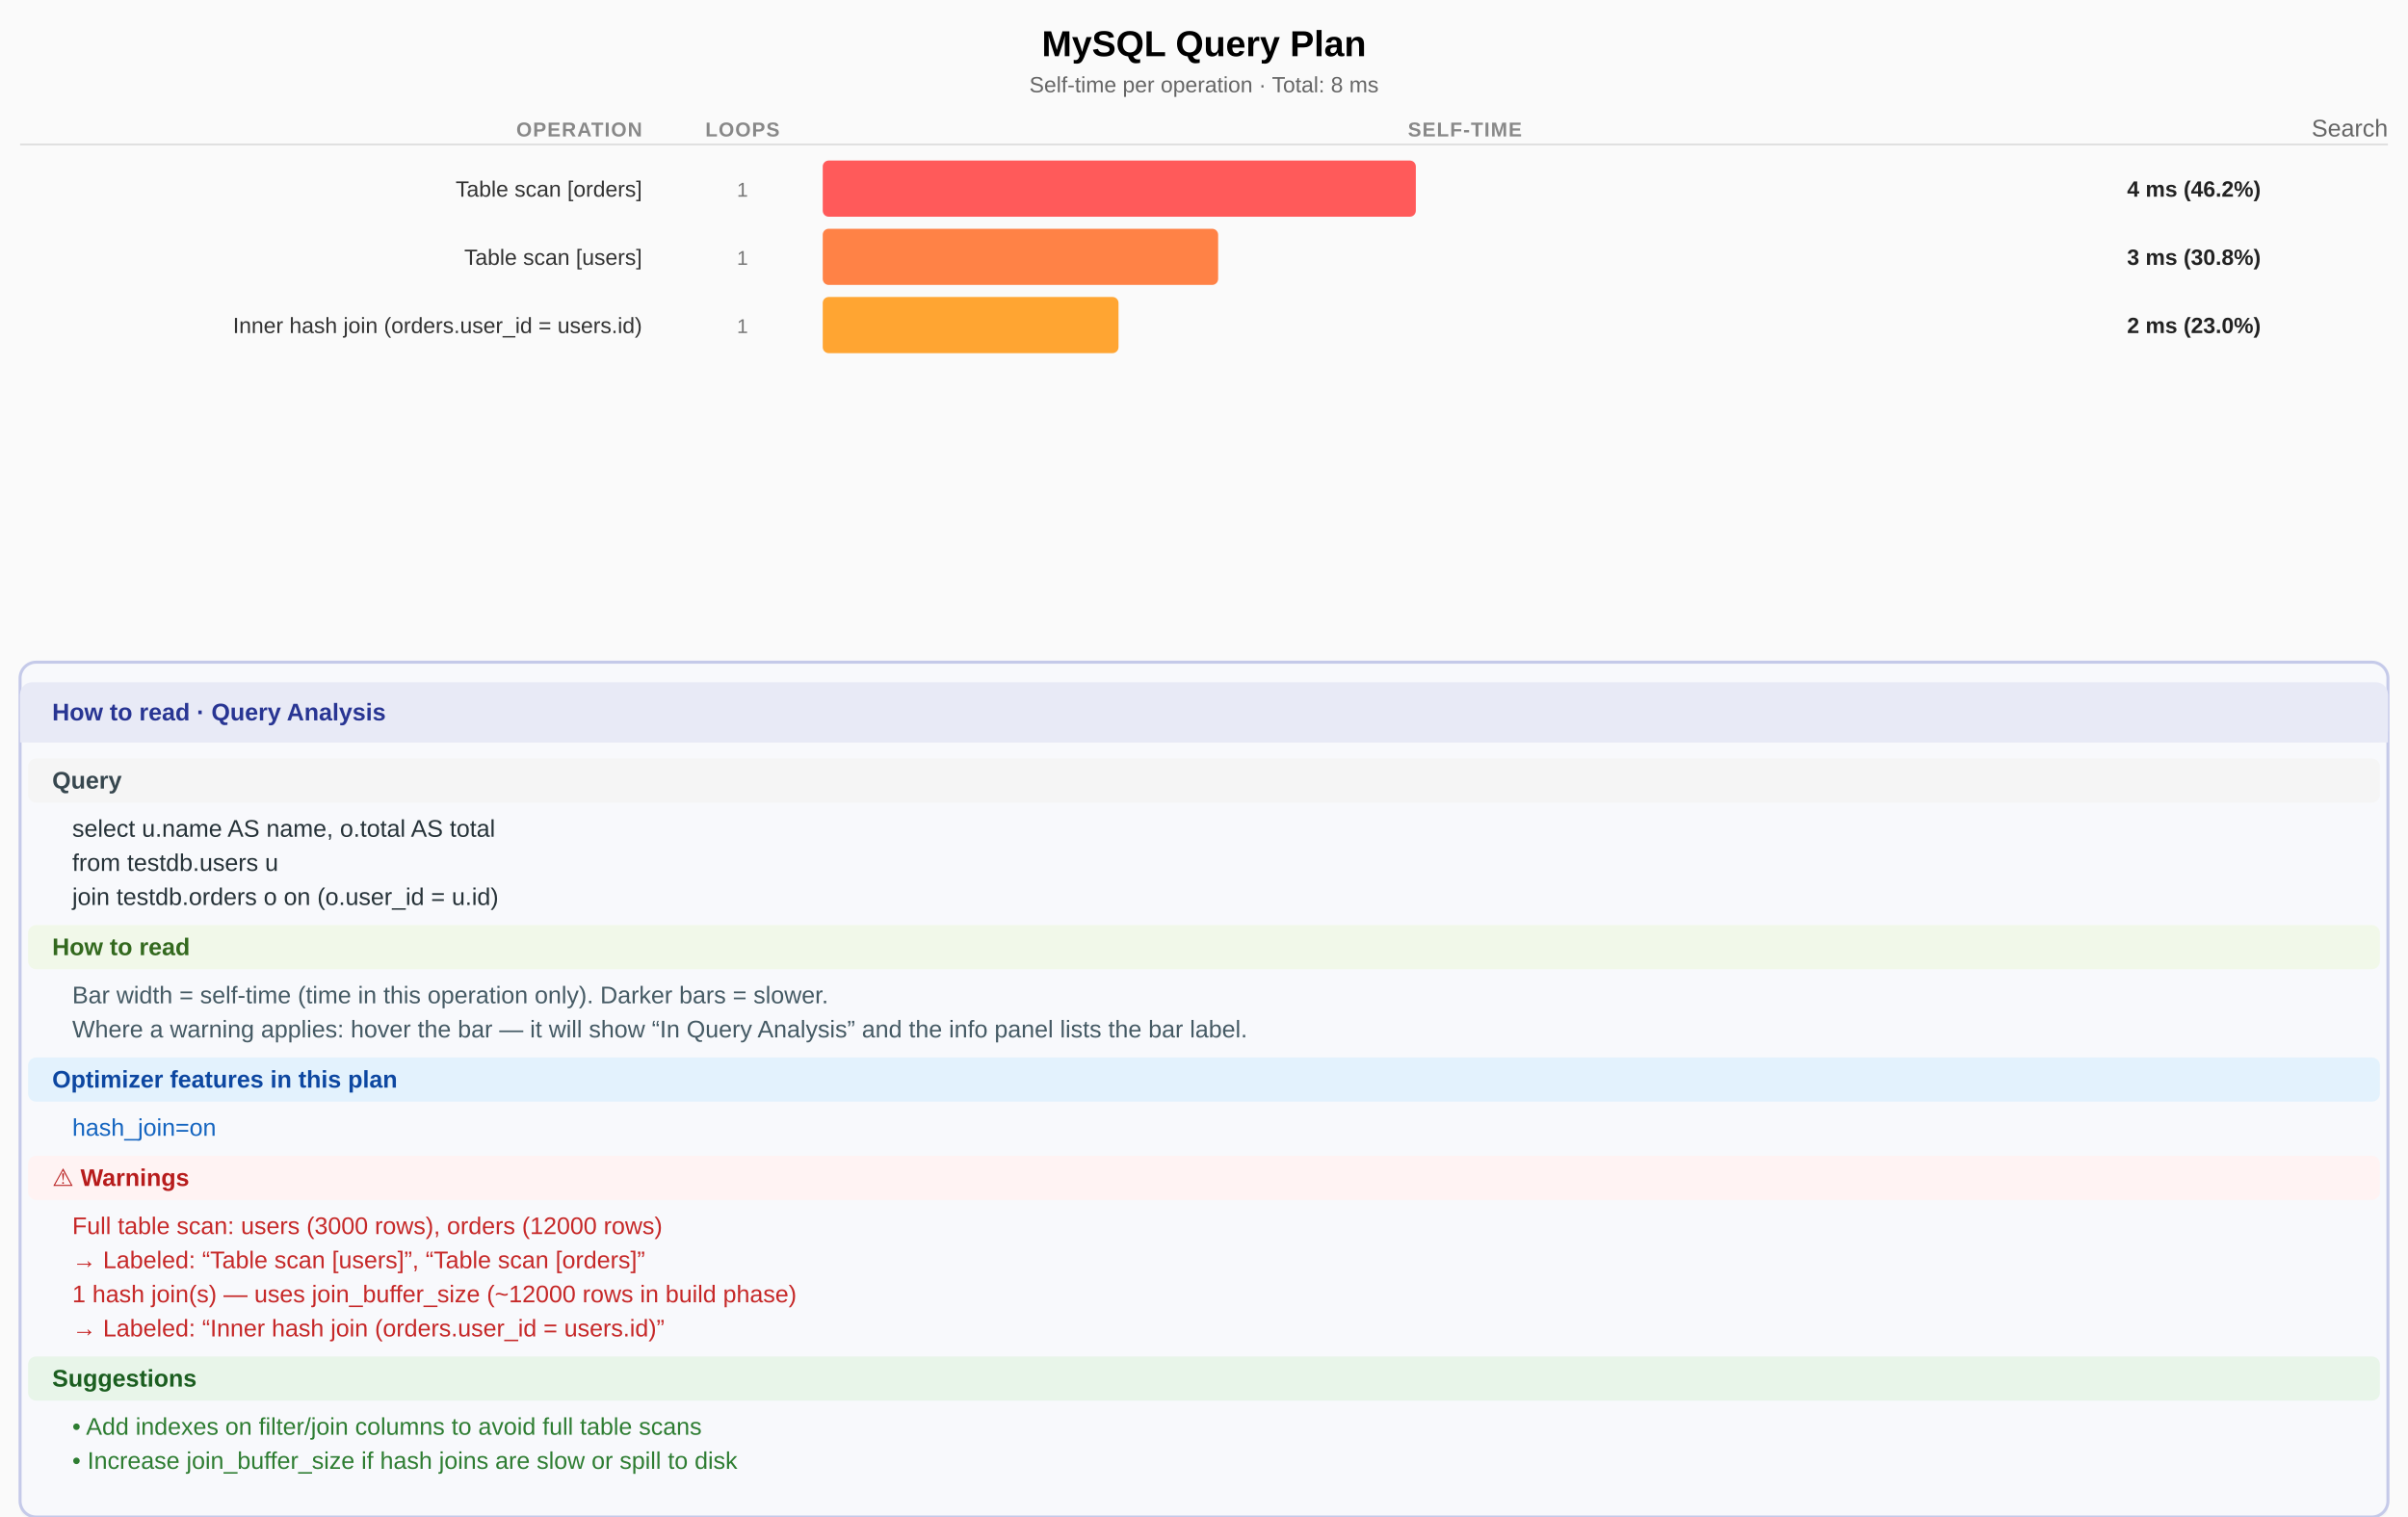
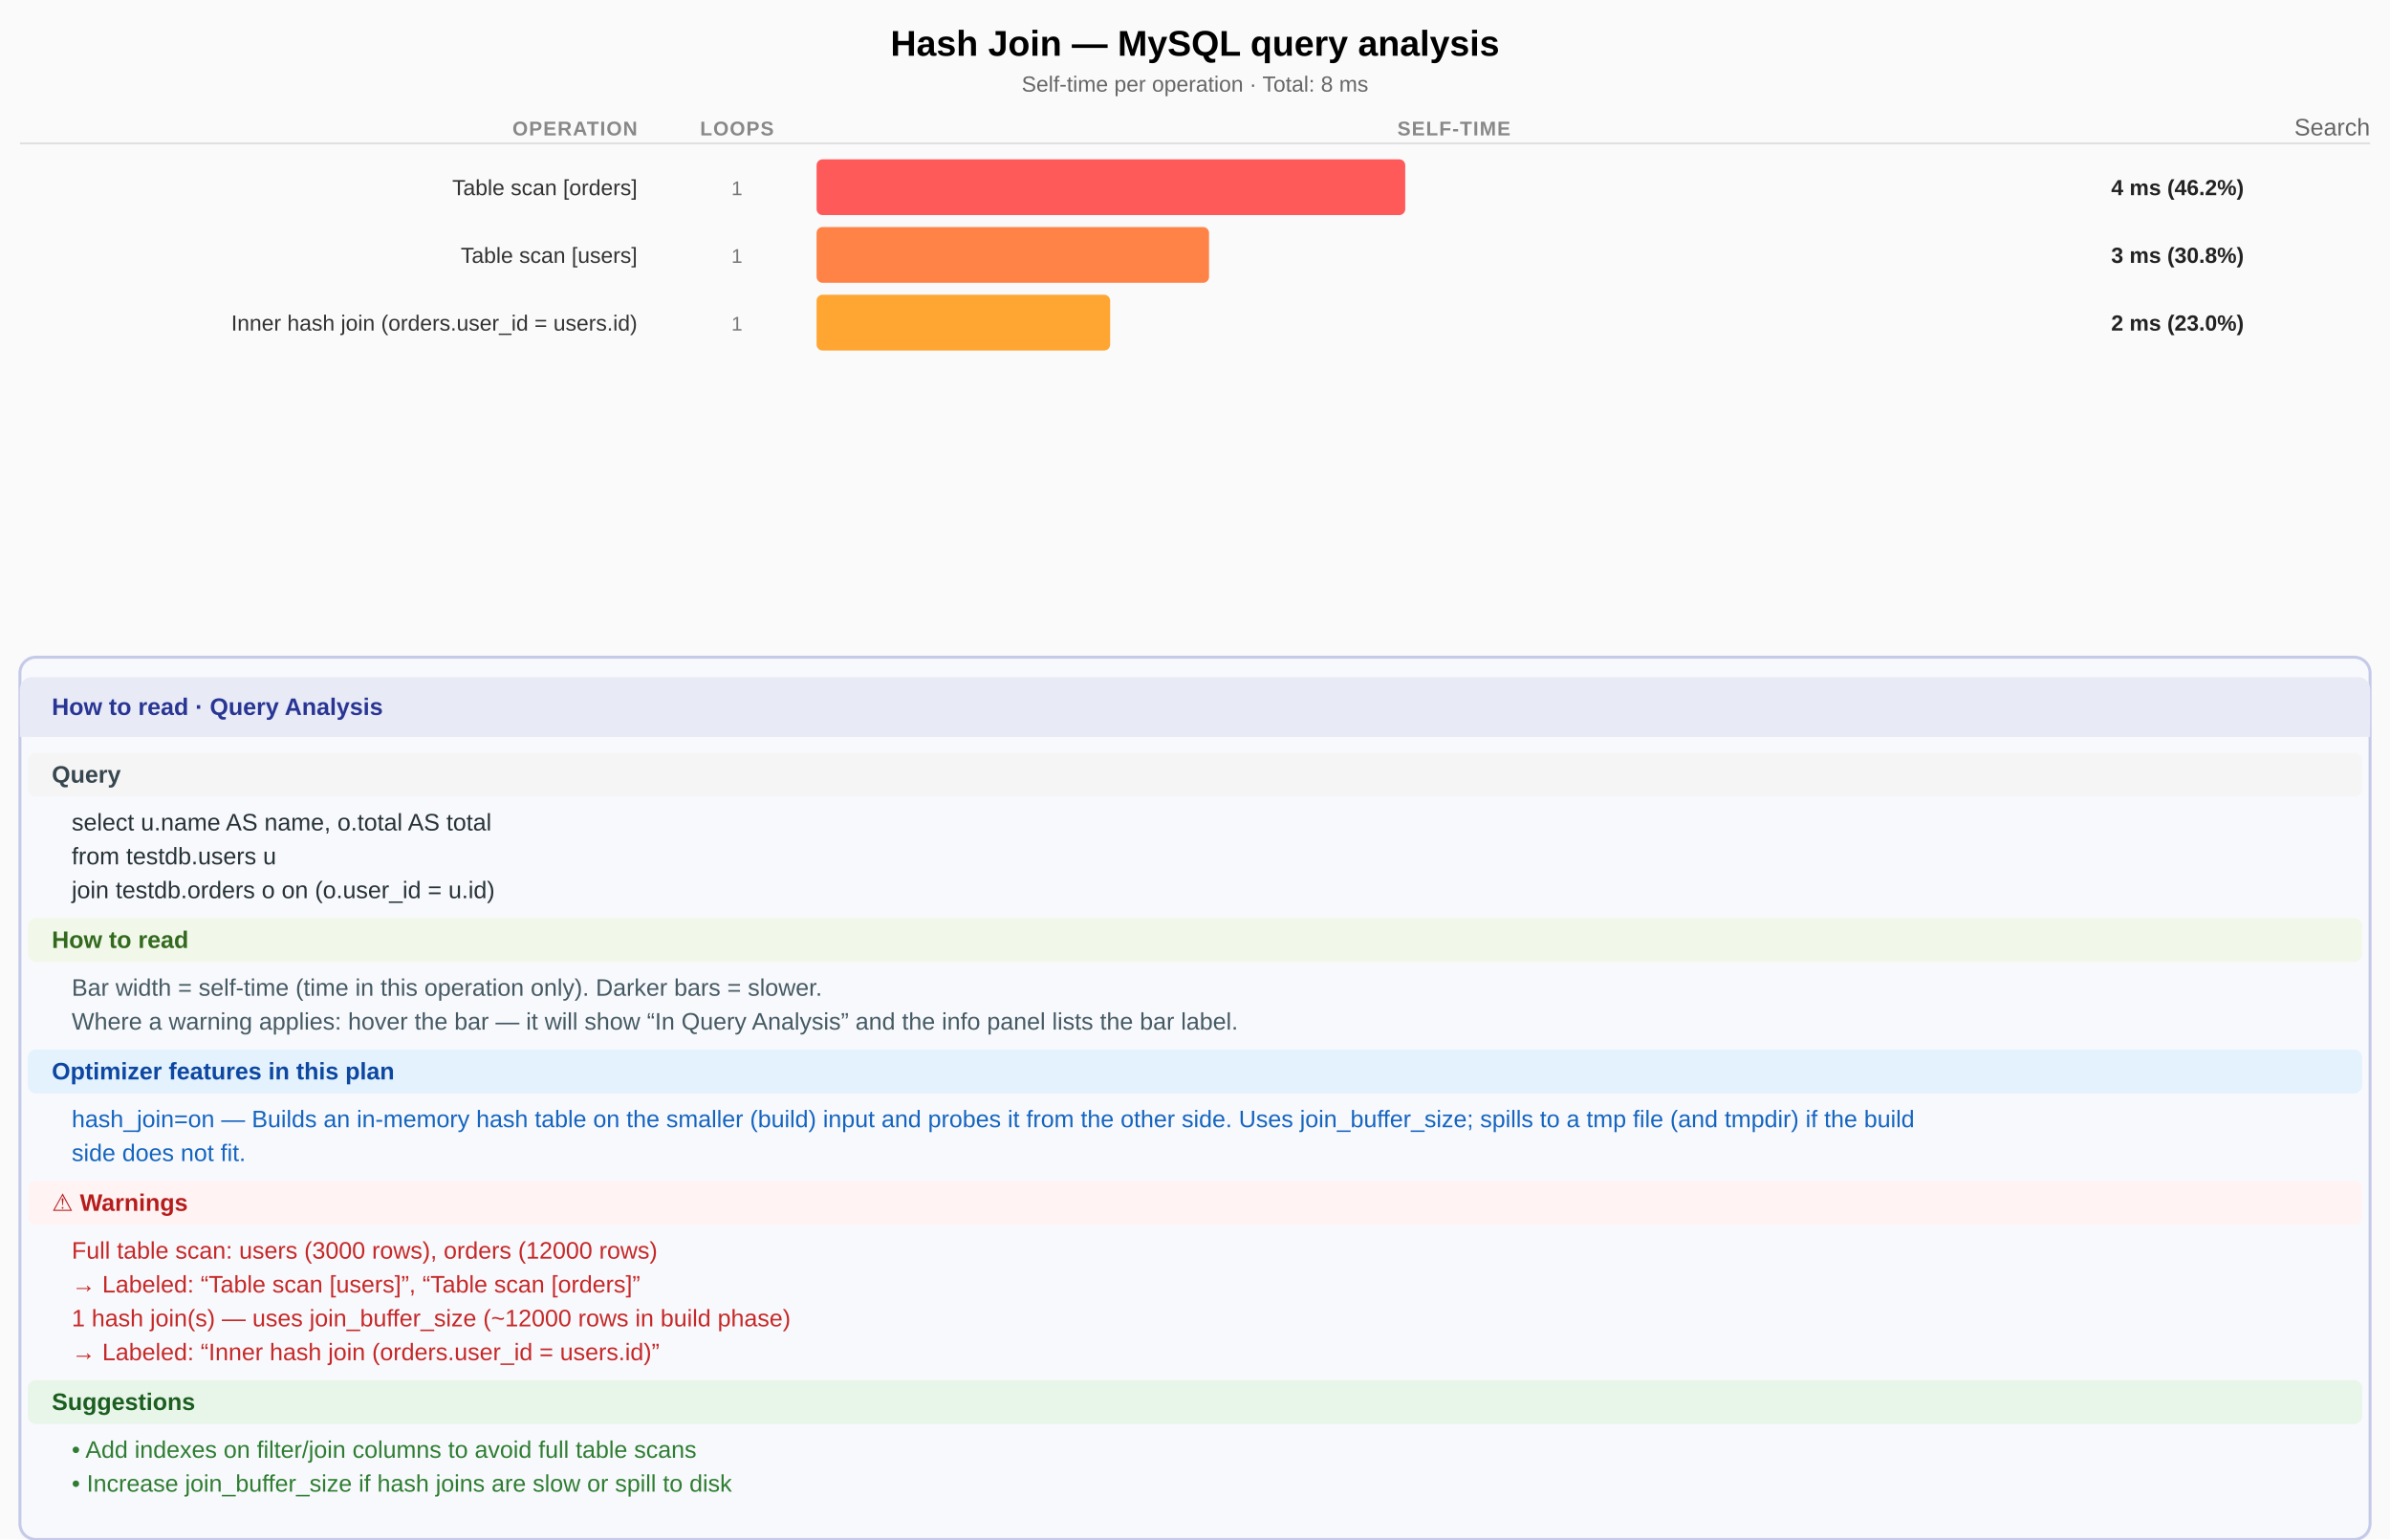
- <svg xmlns="http://www.w3.org/2000/svg" version="1.1" width="1200" height="756">
+ <svg xmlns="http://www.w3.org/2000/svg" version="1.1" width="1200" height="773" viewBox="0 0 1200 773" style="max-width: 100%; height: auto;">
  <style>
  text { font-family: Arial, sans-serif; font-size: 12px; }
  .title { font-size: 18px; font-weight: bold; }
  .subtitle { font-size: 11px; fill: #666; }
  .col-header { font-size: 10px; fill: #888; font-weight: bold; letter-spacing: 0.5px; }
  .label { font-size: 11px; fill: #333; }
  .loops { font-size: 10px; fill: #777; }
  .value { font-size: 11px; font-weight: bold; fill: #222; }
  .bar { transition: opacity 0.12s; }
  .bar:hover { opacity: 0.82; cursor: pointer; stroke: #444; stroke-width: 2; }
  .bar.in-query-analysis:hover { stroke: #c62828; stroke-width: 2.5; }
  .bar.pinned { stroke: #1565c0; stroke-width: 2.5; }
  .details-line { font-size: 12px; fill: #222; user-select: text; -webkit-user-select: text; }
  .details-line.dim { fill: #999; }
  #search { font-size: 12px; fill: #666; cursor: pointer; }
  #search:hover { fill: #111; }
</style>
  <rect width="100%" height="100%" fill="#fafafa" />
-   <text x="600.0" y="28" text-anchor="middle" class="title">MySQL Query Plan</text>
+   <text x="600.0" y="28" text-anchor="middle" class="title">Hash Join — MySQL query analysis</text>
  <text x="600.0" y="46" text-anchor="middle" class="subtitle">Self-time per operation  ·  Total: 8 ms</text>
  <text x="320" y="68" text-anchor="end" class="col-header">OPERATION</text>
  <text x="370.0" y="68" text-anchor="middle" class="col-header">LOOPS</text>
  <text x="730.0" y="68" text-anchor="middle" class="col-header">SELF-TIME</text>
  <text id="search" x="1190" y="68" text-anchor="end">Search</text>
  <line x1="10" y1="72" x2="1190" y2="72" stroke="#e0e0e0" stroke-width="1" />
-   <line x1="10" y1="622" x2="1190" y2="622" stroke="#e0e0e0" stroke-width="1" />
-   <rect x="10" y="626" width="1180" height="130" fill="#f5f5f5" rx="4" />
-   <text id="details-l0" x="20" y="634" text-anchor="start" class="details-line">Hover a bar for details; click to pin  ·  Ctrl+F to search</text>
-   <text id="details-l1" x="20" y="648" text-anchor="start" class="details-line" />
-   <text id="details-l2" x="20" y="662" text-anchor="start" class="details-line" />
-   <text id="details-l3" x="20" y="676" text-anchor="start" class="details-line" />
-   <text id="details-l4" x="20" y="690" text-anchor="start" class="details-line" />
-   <text id="details-l5" x="20" y="704" text-anchor="start" class="details-line" />
-   <text id="details-l6" x="20" y="718" text-anchor="start" class="details-line" />
-   <text id="details-l7" x="20" y="732" text-anchor="start" class="details-line" />
+   <line x1="10" y1="639" x2="1190" y2="639" stroke="#e0e0e0" stroke-width="1" />
+   <rect x="10" y="643" width="1180" height="130" fill="#f5f5f5" rx="4" />
+   <text id="details-l0" x="20" y="651" text-anchor="start" class="details-line">Hover a bar for details; click to pin  ·  Ctrl+F to search</text>
+   <text id="details-l1" x="20" y="665" text-anchor="start" class="details-line" />
+   <text id="details-l2" x="20" y="679" text-anchor="start" class="details-line" />
+   <text id="details-l3" x="20" y="693" text-anchor="start" class="details-line" />
+   <text id="details-l4" x="20" y="707" text-anchor="start" class="details-line" />
+   <text id="details-l5" x="20" y="721" text-anchor="start" class="details-line" />
+   <text id="details-l6" x="20" y="735" text-anchor="start" class="details-line" />
+   <text id="details-l7" x="20" y="749" text-anchor="start" class="details-line" />
  <text x="320" y="98.0" text-anchor="end" class="label">Table scan [orders]</text>
  <text x="370.0" y="98.0" text-anchor="middle" class="loops">1</text>
  <rect class="bar in-query-analysis" x="410" y="80" width="295.564" height="28" fill="rgb(255,90,90)" rx="3" ry="3" data-info="Table scan on orders (hash build)  ·  Self: 4 ms (46.2%)  ·  Rows: 12000  ·  Loops: 1  ·  Table: orders  ·  Access: table  ·  Est.rows: 11834" data-label="Table scan [orders]" data-analysis-msg="Full table scan: users (3000 rows), orders (12000 rows)" />
  <text x="1060" y="98.0" class="value">4 ms (46.2%)</text>
  <text x="320" y="132.0" text-anchor="end" class="label">Table scan [users]</text>
  <text x="370.0" y="132.0" text-anchor="middle" class="loops">1</text>
  <rect class="bar in-query-analysis" x="410" y="114" width="197.042" height="28" fill="rgb(255,130,70)" rx="3" ry="3" data-info="Table scan on users  ·  Self: 3 ms (30.8%)  ·  Rows: 3000  ·  Loops: 1  ·  Table: users  ·  Access: table  ·  Est.rows: 3000" data-label="Table scan [users]" data-analysis-msg="Full table scan: users (3000 rows), orders (12000 rows)" />
  <text x="1060" y="132.0" class="value">3 ms (30.8%)</text>
  <text x="320" y="166.0" text-anchor="end" class="label">Inner hash join (orders.user_id = users.id)</text>
  <text x="370.0" y="166.0" text-anchor="middle" class="loops">1</text>
  <rect class="bar in-query-analysis" x="410" y="148" width="147.394" height="28" fill="rgb(255,165,50)" rx="3" ry="3" data-info="Inner hash join (orders.user_id = users.id)  ·  Self: 2 ms (23.0%)  ·  Total: 8 ms  ·  Rows: 12000  ·  Loops: 1  ·  Access: join" data-label="Inner hash join (orders.user_id = users.id)" data-analysis-msg="1 hash join(s) — uses join_buffer_size (~12000 rows in build phase)" />
  <text x="1060" y="166.0" class="value">2 ms (23.0%)</text>
-   <rect x="10" y="330" width="1180" height="426" fill="#f8f9fc" stroke="#c5cae9" stroke-width="1.5" rx="8" />
+   <rect x="10" y="330" width="1180" height="443" fill="#f8f9fc" stroke="#c5cae9" stroke-width="1.5" rx="8" />
  <rect x="10" y="340" width="1180" height="30" fill="#e8eaf6" rx="6" />
  <rect x="10" y="346" width="1180" height="24" fill="#e8eaf6" />
  <text x="26" y="359" font-family="Arial,sans-serif" font-size="13" font-weight="bold" fill="#283593">How to read · Query Analysis</text>
  <rect x="14" y="378" width="1172" height="22" fill="#f5f5f5" rx="4" />
  <text x="26" y="393" font-family="Arial,sans-serif" font-size="11" font-weight="bold" fill="#37474f">Query</text>
  <text x="36" y="417" font-family="Courier New,Courier,monospace" font-size="11" fill="#263238">select u.name AS name, o.total AS total</text>
  <text x="36" y="434" font-family="Courier New,Courier,monospace" font-size="11" fill="#263238">from testdb.users u</text>
  <text x="36" y="451" font-family="Courier New,Courier,monospace" font-size="11" fill="#263238">  join testdb.orders o on (o.user_id = u.id)</text>
  <rect x="14" y="461" width="1172" height="22" fill="#f1f8e9" rx="4" />
  <text x="26" y="476" font-family="Arial,sans-serif" font-size="11" font-weight="bold" fill="#33691e">How to read</text>
  <text x="36" y="500" font-family="Arial,sans-serif" font-size="11" fill="#455a64">Bar width = self-time (time in this operation only). Darker bars = slower.</text>
  <text x="36" y="517" font-family="Arial,sans-serif" font-size="11" fill="#455a64">Where a warning applies: hover the bar — it will show “In Query Analysis” and the info panel lists the bar label.</text>
  <rect x="14" y="527" width="1172" height="22" fill="#e3f2fd" rx="4" />
  <text x="26" y="542" font-family="Arial,sans-serif" font-size="11" font-weight="bold" fill="#0d47a1">Optimizer features in this plan</text>
-   <text x="36" y="566" font-family="Arial,sans-serif" font-size="11" fill="#1565c0">hash_join=on</text>
-   <rect x="14" y="576" width="1172" height="22" fill="#fff3f3" rx="4" />
-   <text x="26" y="591" font-family="Arial,sans-serif" font-size="11" font-weight="bold" fill="#b71c1c">⚠  Warnings</text>
-   <text x="36" y="615" font-family="Arial,sans-serif" font-size="11" fill="#c62828">Full table scan: users (3000 rows), orders (12000 rows)</text>
-   <text x="36" y="632" font-family="Arial,sans-serif" font-size="11" fill="#c62828">→ Labeled: “Table scan [users]”, “Table scan [orders]”</text>
-   <text x="36" y="649" font-family="Arial,sans-serif" font-size="11" fill="#c62828">1 hash join(s) — uses join_buffer_size (~12000 rows in build phase)</text>
-   <text x="36" y="666" font-family="Arial,sans-serif" font-size="11" fill="#c62828">→ Labeled: “Inner hash join (orders.user_id = users.id)”</text>
-   <rect x="14" y="676" width="1172" height="22" fill="#e8f5e9" rx="4" />
-   <text x="26" y="691" font-family="Arial,sans-serif" font-size="11" font-weight="bold" fill="#1b5e20">Suggestions</text>
-   <text x="36" y="715" font-family="Arial,sans-serif" font-size="11" fill="#2e7d32">•  Add indexes on filter/join columns to avoid full table scans</text>
-   <text x="36" y="732" font-family="Arial,sans-serif" font-size="11" fill="#2e7d32">•  Increase join_buffer_size if hash joins are slow or spill to disk</text>
+   <text x="36" y="566" font-family="Arial,sans-serif" font-size="11" fill="#1565c0">hash_join=on — Builds an in-memory hash table on the smaller (build) input and probes it from the other side. Uses join_buffer_size; spills to a tmp file (and tmpdir) if the build</text>
+   <text x="36" y="583" font-family="Arial,sans-serif" font-size="11" fill="#1565c0">side does not fit.</text>
+   <rect x="14" y="593" width="1172" height="22" fill="#fff3f3" rx="4" />
+   <text x="26" y="608" font-family="Arial,sans-serif" font-size="11" font-weight="bold" fill="#b71c1c">⚠  Warnings</text>
+   <text x="36" y="632" font-family="Arial,sans-serif" font-size="11" fill="#c62828">Full table scan: users (3000 rows), orders (12000 rows)</text>
+   <text x="36" y="649" font-family="Arial,sans-serif" font-size="11" fill="#c62828">→ Labeled: “Table scan [users]”, “Table scan [orders]”</text>
+   <text x="36" y="666" font-family="Arial,sans-serif" font-size="11" fill="#c62828">1 hash join(s) — uses join_buffer_size (~12000 rows in build phase)</text>
+   <text x="36" y="683" font-family="Arial,sans-serif" font-size="11" fill="#c62828">→ Labeled: “Inner hash join (orders.user_id = users.id)”</text>
+   <rect x="14" y="693" width="1172" height="22" fill="#e8f5e9" rx="4" />
+   <text x="26" y="708" font-family="Arial,sans-serif" font-size="11" font-weight="bold" fill="#1b5e20">Suggestions</text>
+   <text x="36" y="732" font-family="Arial,sans-serif" font-size="11" fill="#2e7d32">•  Add indexes on filter/join columns to avoid full table scans</text>
+   <text x="36" y="749" font-family="Arial,sans-serif" font-size="11" fill="#2e7d32">•  Increase join_buffer_size if hash joins are slow or spill to disk</text>
</svg>
